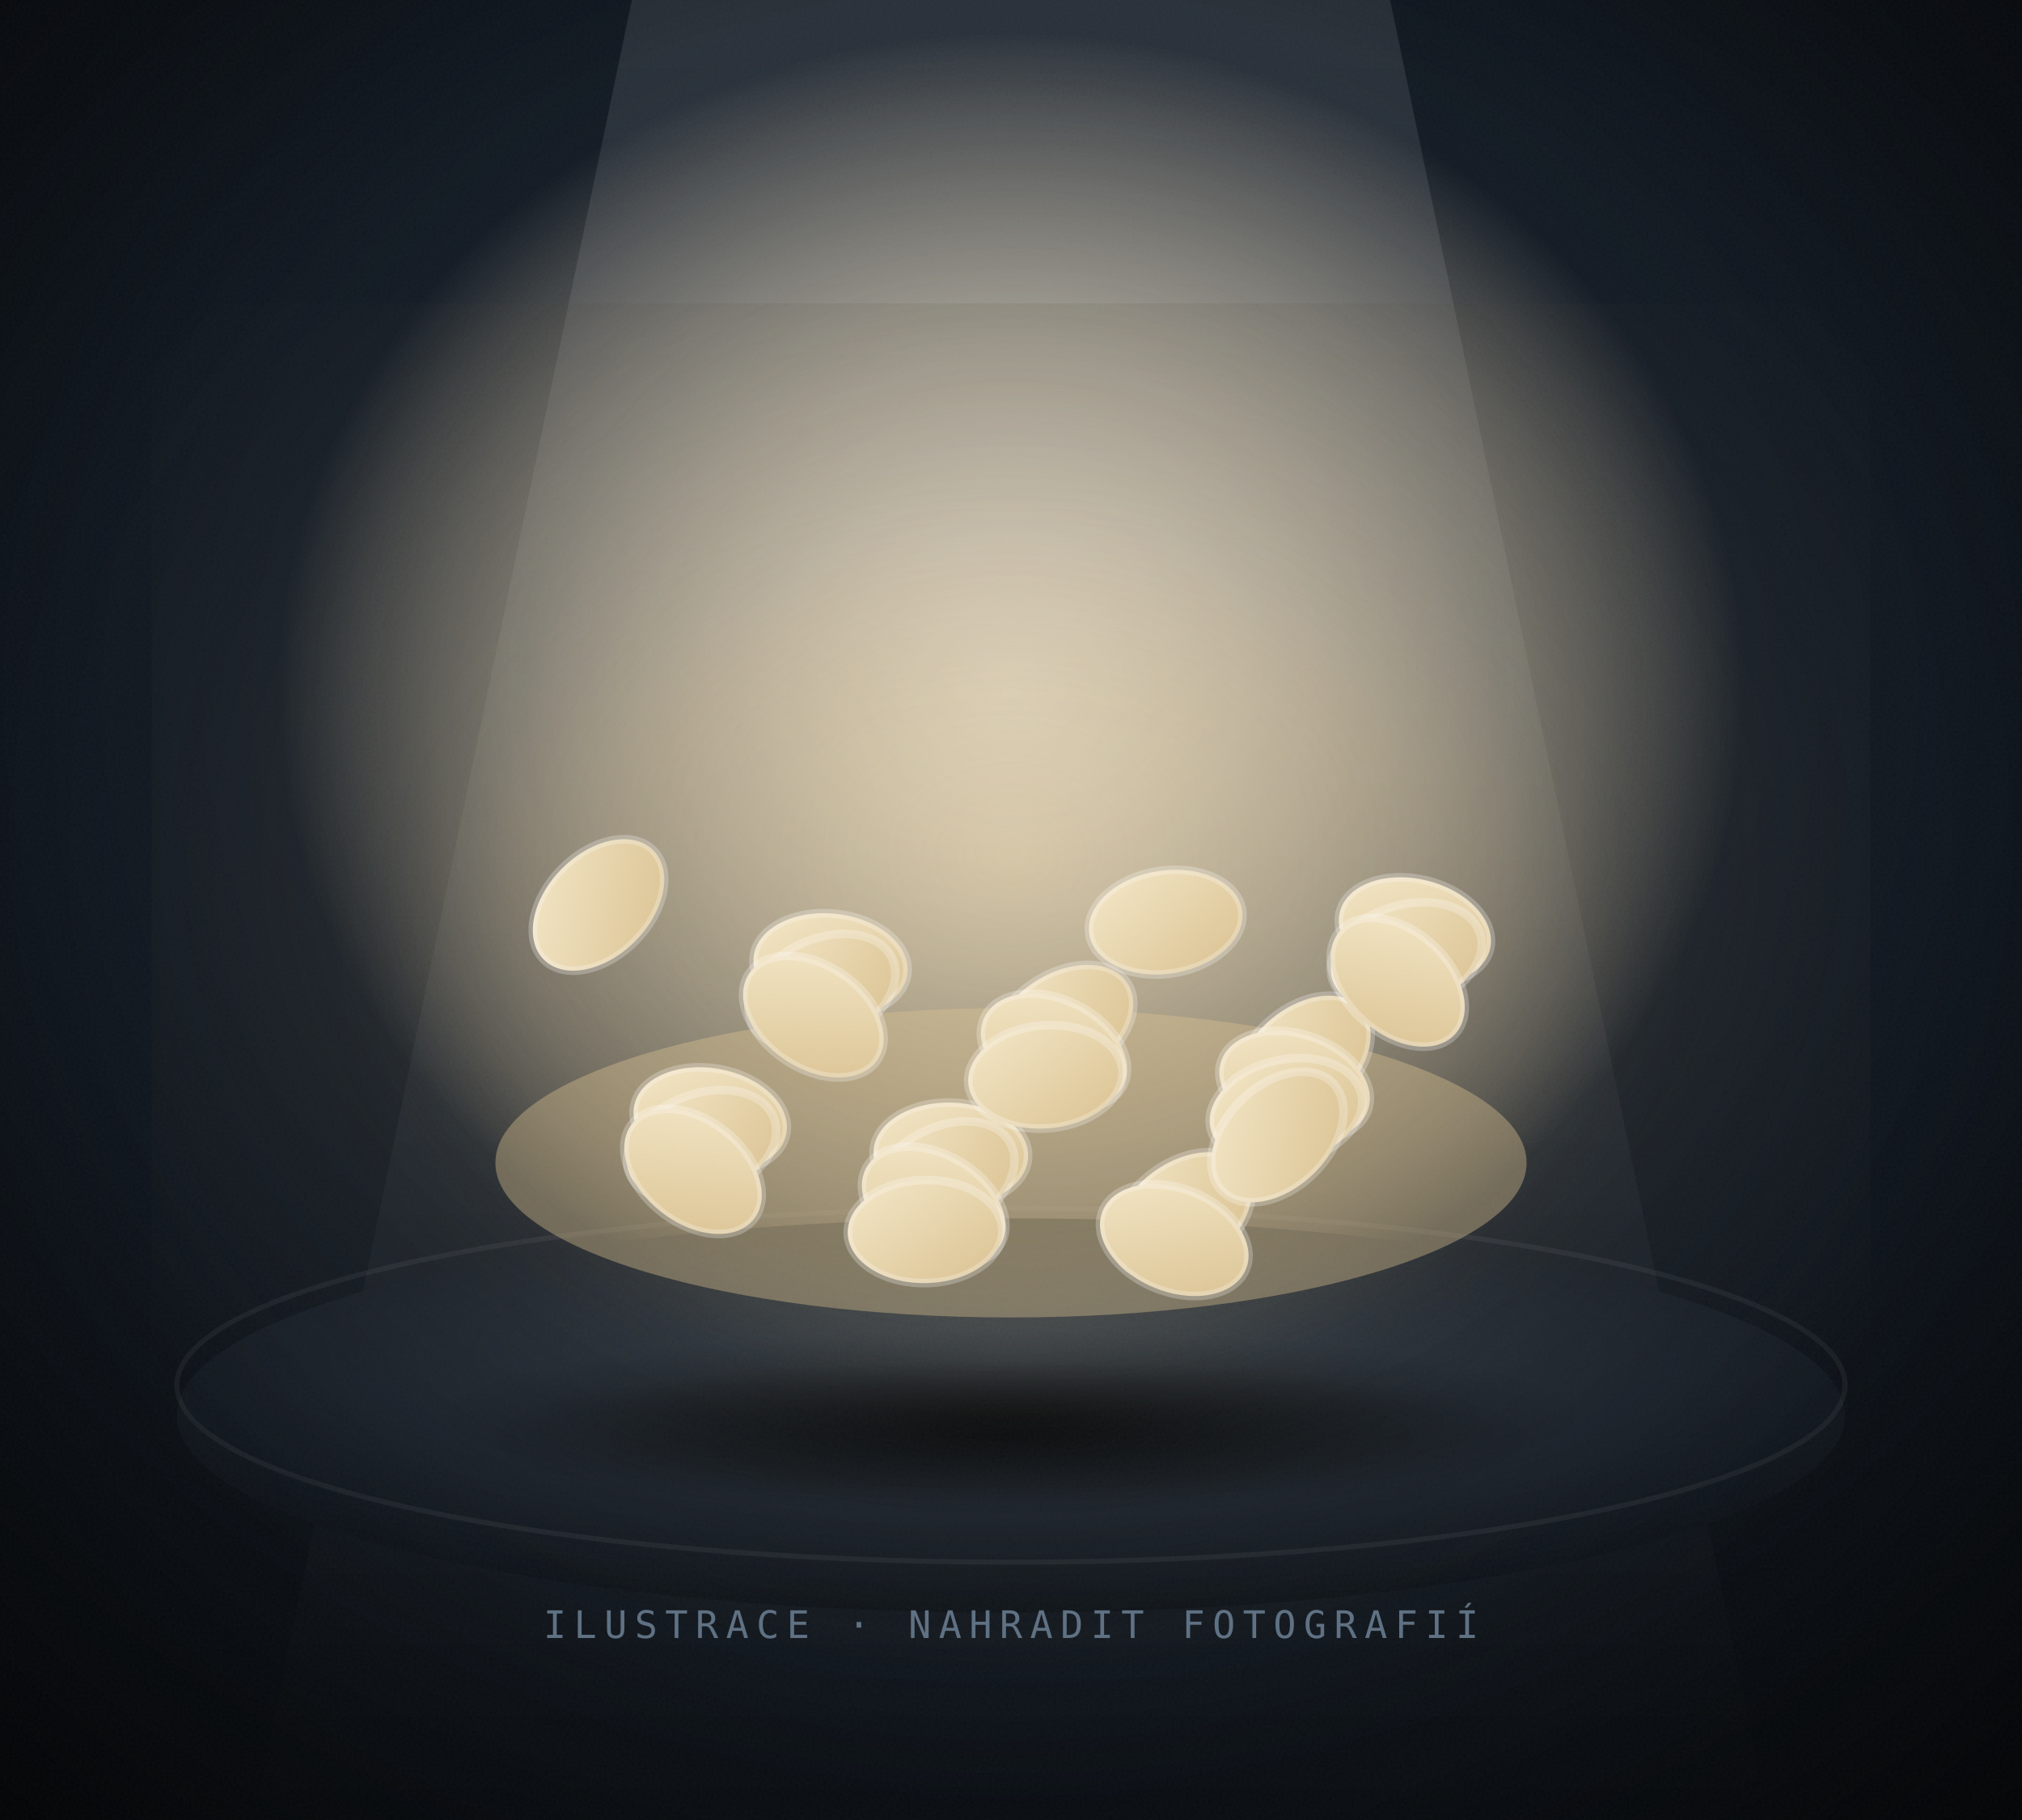
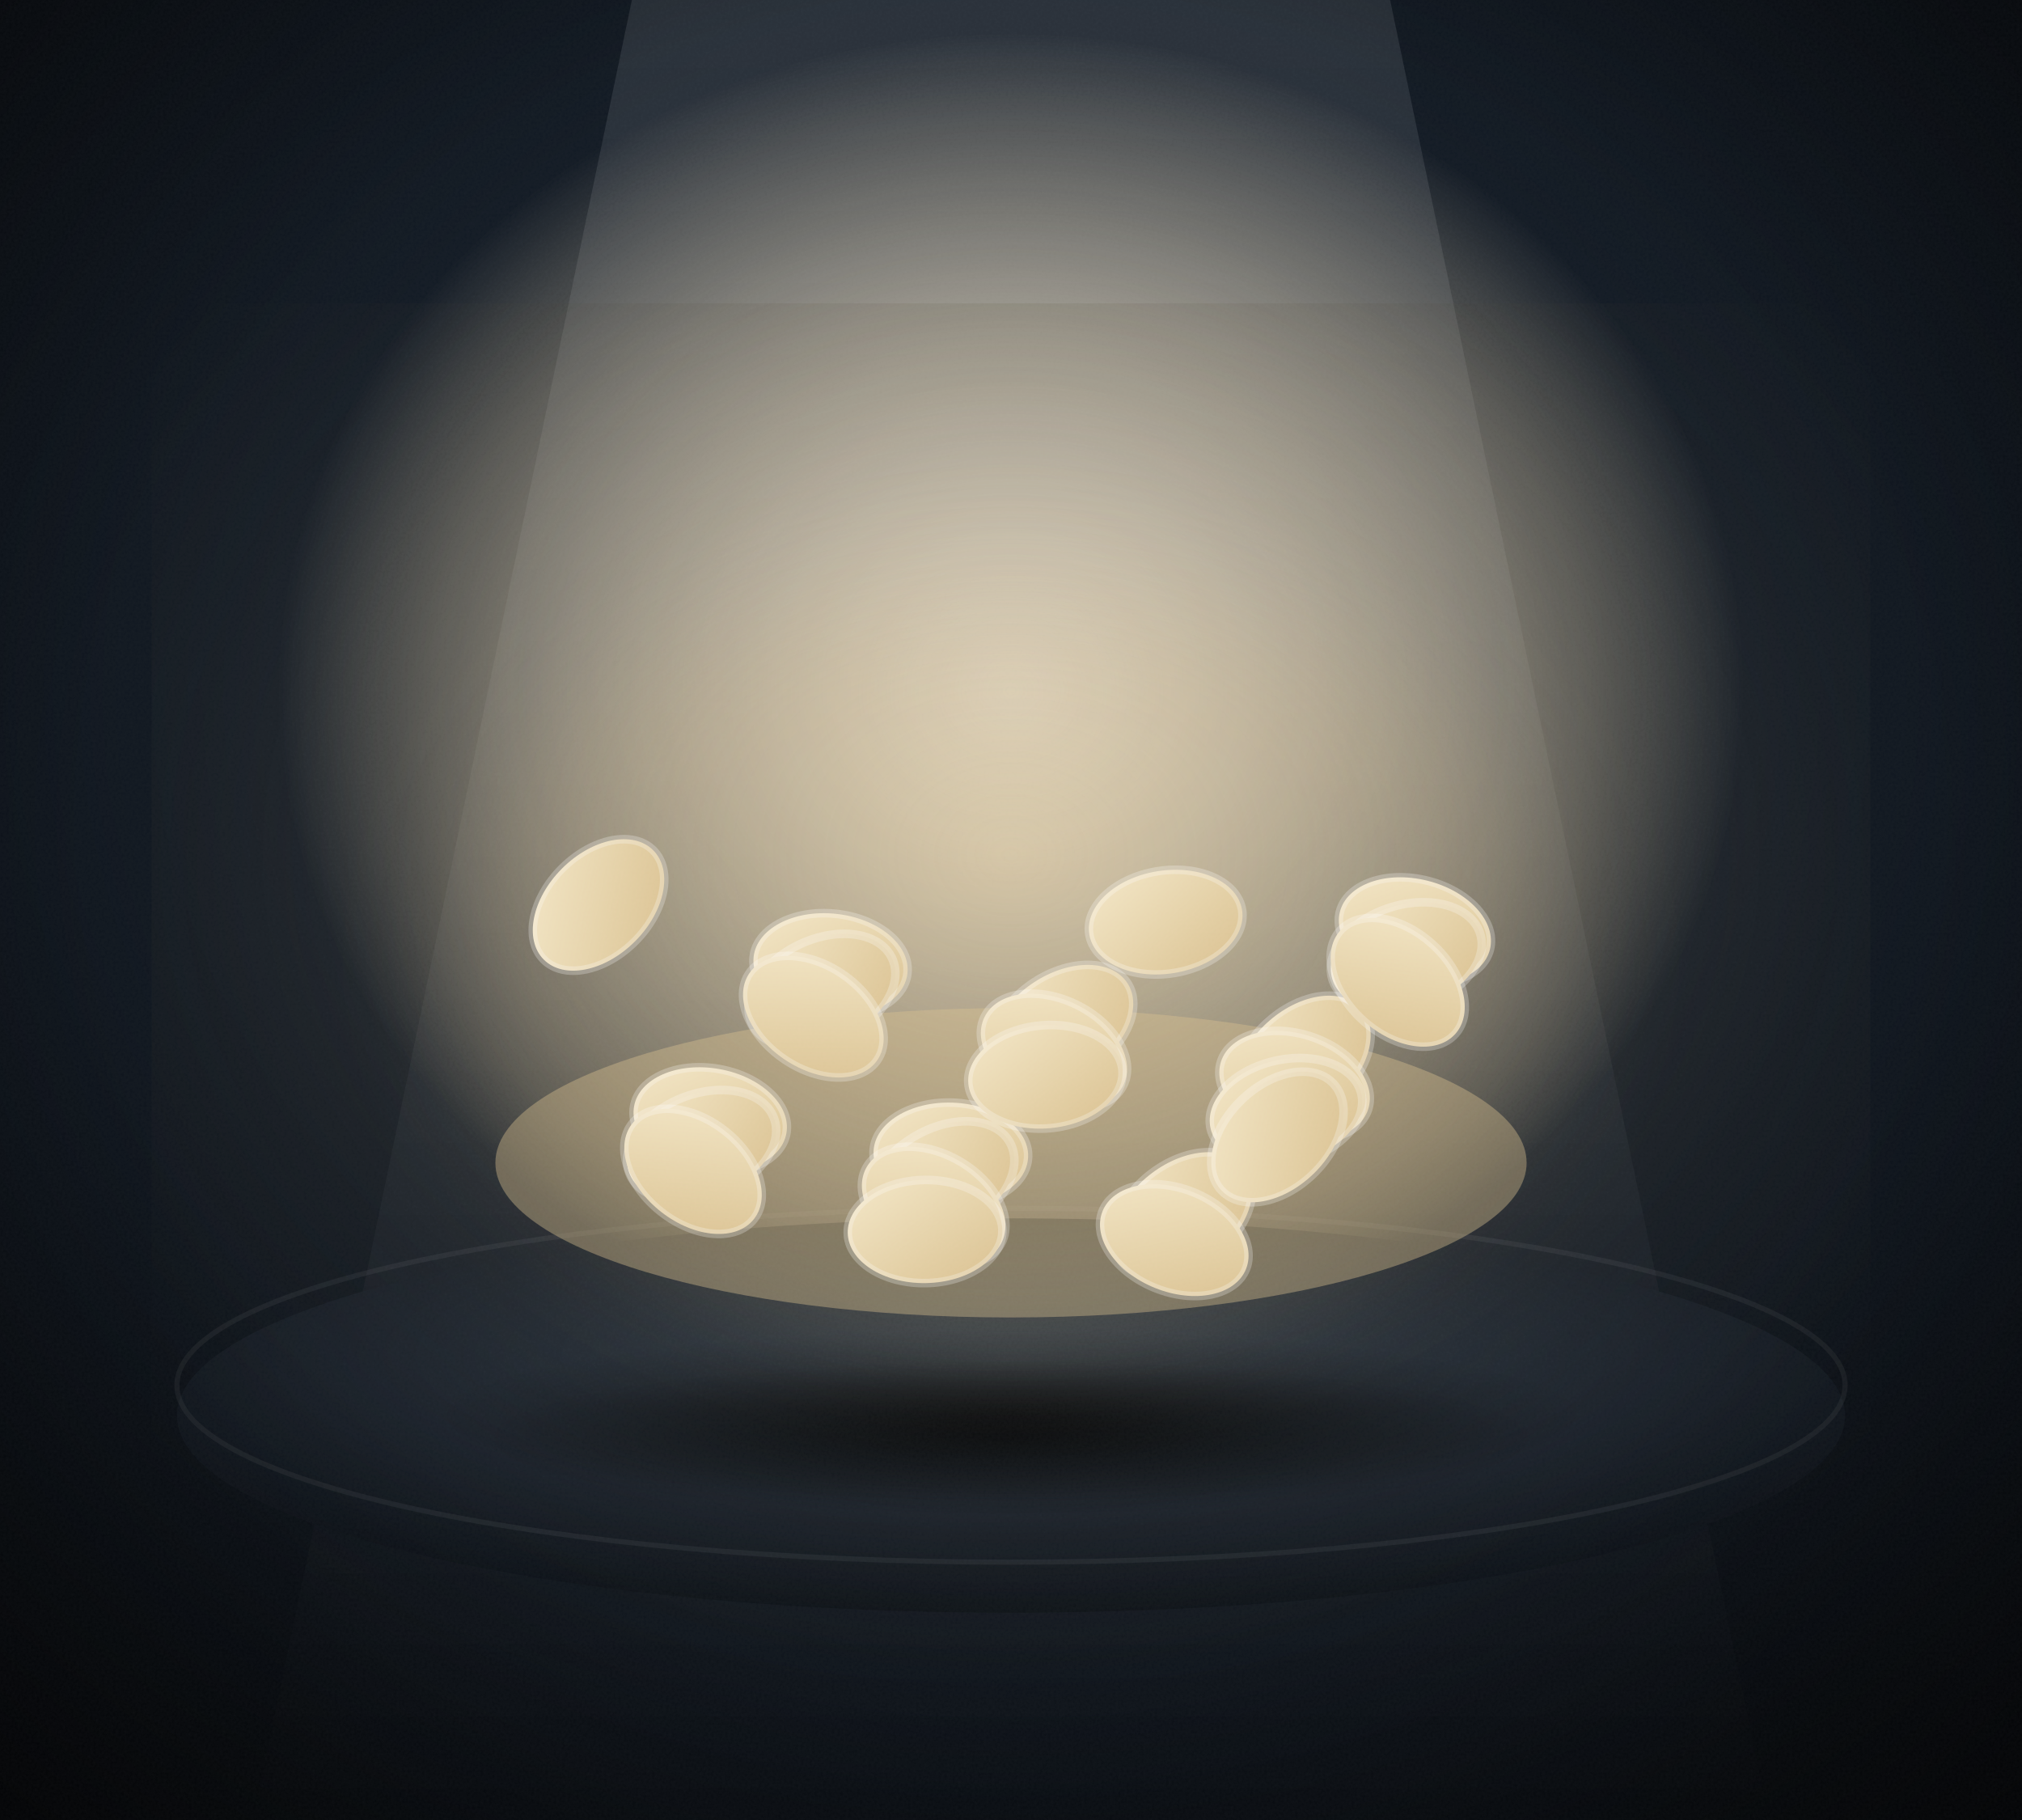
<svg xmlns="http://www.w3.org/2000/svg" viewBox="0 0 800 720" width="800" height="720">
  <defs>
    <radialGradient id="bg-oats" cx="50%" cy="38%" r="80%">
      <stop offset="0%" stop-color="#d9c08f" stop-opacity="0.28" />
      <stop offset="45%" stop-color="#121a24" />
      <stop offset="100%" stop-color="#06080b" />
    </radialGradient>
    <linearGradient id="beam-oats" x1="0" y1="0" x2="0" y2="1">
      <stop offset="0%" stop-color="#ffffff" stop-opacity="0.10" />
      <stop offset="100%" stop-color="#ffffff" stop-opacity="0" />
    </linearGradient>
    <radialGradient id="slab-oats" cx="50%" cy="35%" r="65%">
      <stop offset="0%" stop-color="#2a3644" />
      <stop offset="70%" stop-color="#151c25" />
      <stop offset="100%" stop-color="#0c1117" />
    </radialGradient>
    <radialGradient id="shadow-oats" cx="50%" cy="50%" r="50%">
      <stop offset="0%" stop-color="#000" stop-opacity="0.65" />
      <stop offset="100%" stop-color="#000" stop-opacity="0" />
    </radialGradient>
    <radialGradient id="vig-oats" cx="50%" cy="45%" r="75%">
      <stop offset="60%" stop-color="#000" stop-opacity="0" />
      <stop offset="100%" stop-color="#000" stop-opacity="0.55" />
    </radialGradient>
    <filter id="grain-oats">
      <feTurbulence type="fractalNoise" baseFrequency="0.9" numOctaves="2" stitchTiles="stitch" />
      <feColorMatrix values="0 0 0 0 1  0 0 0 0 1  0 0 0 0 1  0 0 0 0.05 0" />
    </filter>
    <filter id="soft-oats" x="-20%" y="-20%" width="140%" height="140%">
      <feGaussianBlur stdDeviation="22" />
    </filter>
  </defs>
  <rect width="800" height="720" fill="url(#bg-oats)" />
  <path d="M250,0 L550,0 L700,720 L100,720 Z" fill="url(#beam-oats)" />
  <ellipse cx="400" cy="560" rx="330" ry="78" fill="url(#slab-oats)" />
  <ellipse cx="400" cy="548" rx="330" ry="70" fill="none" stroke="#ffffff" stroke-opacity="0.06" stroke-width="2" />
  <ellipse cx="400" cy="560" rx="230" ry="34" fill="url(#shadow-oats)" />
  <ellipse cx="400" cy="380" rx="220" ry="150" fill="#d9c08f" opacity="0.18" filter="url(#soft-oats)" />
  <svg x="60" y="120" width="680" height="544" viewBox="0 0 200 160" class="" aria-hidden="true">
    <defs>
      <radialGradient id="goatsd9c08fbg" cx="50%" cy="40%" r="70%">
        <stop offset="0%" stop-color="#d9c08f" stop-opacity="0.35" />
        <stop offset="100%" stop-color="#0a0d12" stop-opacity="0" />
      </radialGradient>
      <linearGradient id="goatsd9c08f" x1="0" y1="0" x2="1" y2="1">
        <stop offset="0%" stop-color="#f4e7c8" />
        <stop offset="100%" stop-color="#d9c08f" />
      </linearGradient>
      <radialGradient id="goatsd9c08fsh" cx="50%" cy="50%" r="50%">
        <stop offset="0%" stop-color="#000" stop-opacity="0.55" />
        <stop offset="100%" stop-color="#000" stop-opacity="0" />
      </radialGradient>
    </defs>
    <rect width="200" height="160" fill="url(#goatsd9c08fbg)" />
    <ellipse cx="100" cy="132" rx="62" ry="9" fill="url(#goatsd9c08fsh)" />
    <g>
      <ellipse cx="100" cy="100" rx="60" ry="18" fill="#d9c08f" opacity="0.4" />
      <ellipse cx="52" cy="70" rx="9" ry="6" transform="rotate(-45 52 70)" fill="url(#goatsd9c08f)" stroke="#fff" stroke-opacity="0.25" />
      <ellipse cx="93" cy="99" rx="9" ry="6" transform="rotate(2 93 99)" fill="url(#goatsd9c08f)" stroke="#fff" stroke-opacity="0.25" />
      <ellipse cx="134" cy="88" rx="9" ry="6" transform="rotate(-41 134 88)" fill="url(#goatsd9c08f)" stroke="#fff" stroke-opacity="0.25" />
      <ellipse cx="79" cy="77" rx="9" ry="6" transform="rotate(6 79 77)" fill="url(#goatsd9c08f)" stroke="#fff" stroke-opacity="0.25" />
      <ellipse cx="120" cy="106" rx="9" ry="6" transform="rotate(-37 120 106)" fill="url(#goatsd9c08f)" stroke="#fff" stroke-opacity="0.25" />
      <ellipse cx="65" cy="95" rx="9" ry="6" transform="rotate(10 65 95)" fill="url(#goatsd9c08f)" stroke="#fff" stroke-opacity="0.25" />
      <ellipse cx="106" cy="84" rx="9" ry="6" transform="rotate(-33 106 84)" fill="url(#goatsd9c08f)" stroke="#fff" stroke-opacity="0.25" />
      <ellipse cx="147" cy="73" rx="9" ry="6" transform="rotate(14 147 73)" fill="url(#goatsd9c08f)" stroke="#fff" stroke-opacity="0.25" />
      <ellipse cx="92" cy="102" rx="9" ry="6" transform="rotate(-29 92 102)" fill="url(#goatsd9c08f)" stroke="#fff" stroke-opacity="0.25" />
      <ellipse cx="133" cy="91" rx="9" ry="6" transform="rotate(18 133 91)" fill="url(#goatsd9c08f)" stroke="#fff" stroke-opacity="0.25" />
      <ellipse cx="78" cy="80" rx="9" ry="6" transform="rotate(-25 78 80)" fill="url(#goatsd9c08f)" stroke="#fff" stroke-opacity="0.25" />
      <ellipse cx="119" cy="109" rx="9" ry="6" transform="rotate(22 119 109)" fill="url(#goatsd9c08f)" stroke="#fff" stroke-opacity="0.25" />
      <ellipse cx="64" cy="98" rx="9" ry="6" transform="rotate(-21 64 98)" fill="url(#goatsd9c08f)" stroke="#fff" stroke-opacity="0.25" />
      <ellipse cx="105" cy="87" rx="9" ry="6" transform="rotate(26 105 87)" fill="url(#goatsd9c08f)" stroke="#fff" stroke-opacity="0.25" />
      <ellipse cx="146" cy="76" rx="9" ry="6" transform="rotate(-17 146 76)" fill="url(#goatsd9c08f)" stroke="#fff" stroke-opacity="0.25" />
      <ellipse cx="91" cy="105" rx="9" ry="6" transform="rotate(30 91 105)" fill="url(#goatsd9c08f)" stroke="#fff" stroke-opacity="0.25" />
      <ellipse cx="132" cy="94" rx="9" ry="6" transform="rotate(-13 132 94)" fill="url(#goatsd9c08f)" stroke="#fff" stroke-opacity="0.25" />
      <ellipse cx="77" cy="83" rx="9" ry="6" transform="rotate(34 77 83)" fill="url(#goatsd9c08f)" stroke="#fff" stroke-opacity="0.25" />
      <ellipse cx="118" cy="72" rx="9" ry="6" transform="rotate(-9 118 72)" fill="url(#goatsd9c08f)" stroke="#fff" stroke-opacity="0.25" />
      <ellipse cx="63" cy="101" rx="9" ry="6" transform="rotate(38 63 101)" fill="url(#goatsd9c08f)" stroke="#fff" stroke-opacity="0.25" />
      <ellipse cx="104" cy="90" rx="9" ry="6" transform="rotate(-5 104 90)" fill="url(#goatsd9c08f)" stroke="#fff" stroke-opacity="0.25" />
      <ellipse cx="145" cy="79" rx="9" ry="6" transform="rotate(42 145 79)" fill="url(#goatsd9c08f)" stroke="#fff" stroke-opacity="0.25" />
      <ellipse cx="90" cy="108" rx="9" ry="6" transform="rotate(-1 90 108)" fill="url(#goatsd9c08f)" stroke="#fff" stroke-opacity="0.25" />
      <ellipse cx="131" cy="97" rx="9" ry="6" transform="rotate(-44 131 97)" fill="url(#goatsd9c08f)" stroke="#fff" stroke-opacity="0.25" />
    </g>
  </svg>
  <rect width="800" height="720" fill="url(#vig-oats)" />
  <rect width="800" height="720" filter="url(#grain-oats)" opacity="0.6" />
-   <text x="400" y="648" text-anchor="middle" font-family="ui-monospace, Menlo, monospace" font-size="15" letter-spacing="3" fill="#5f7183">ILUSTRACE · NAHRADIT FOTOGRAFIÍ</text>
</svg>
